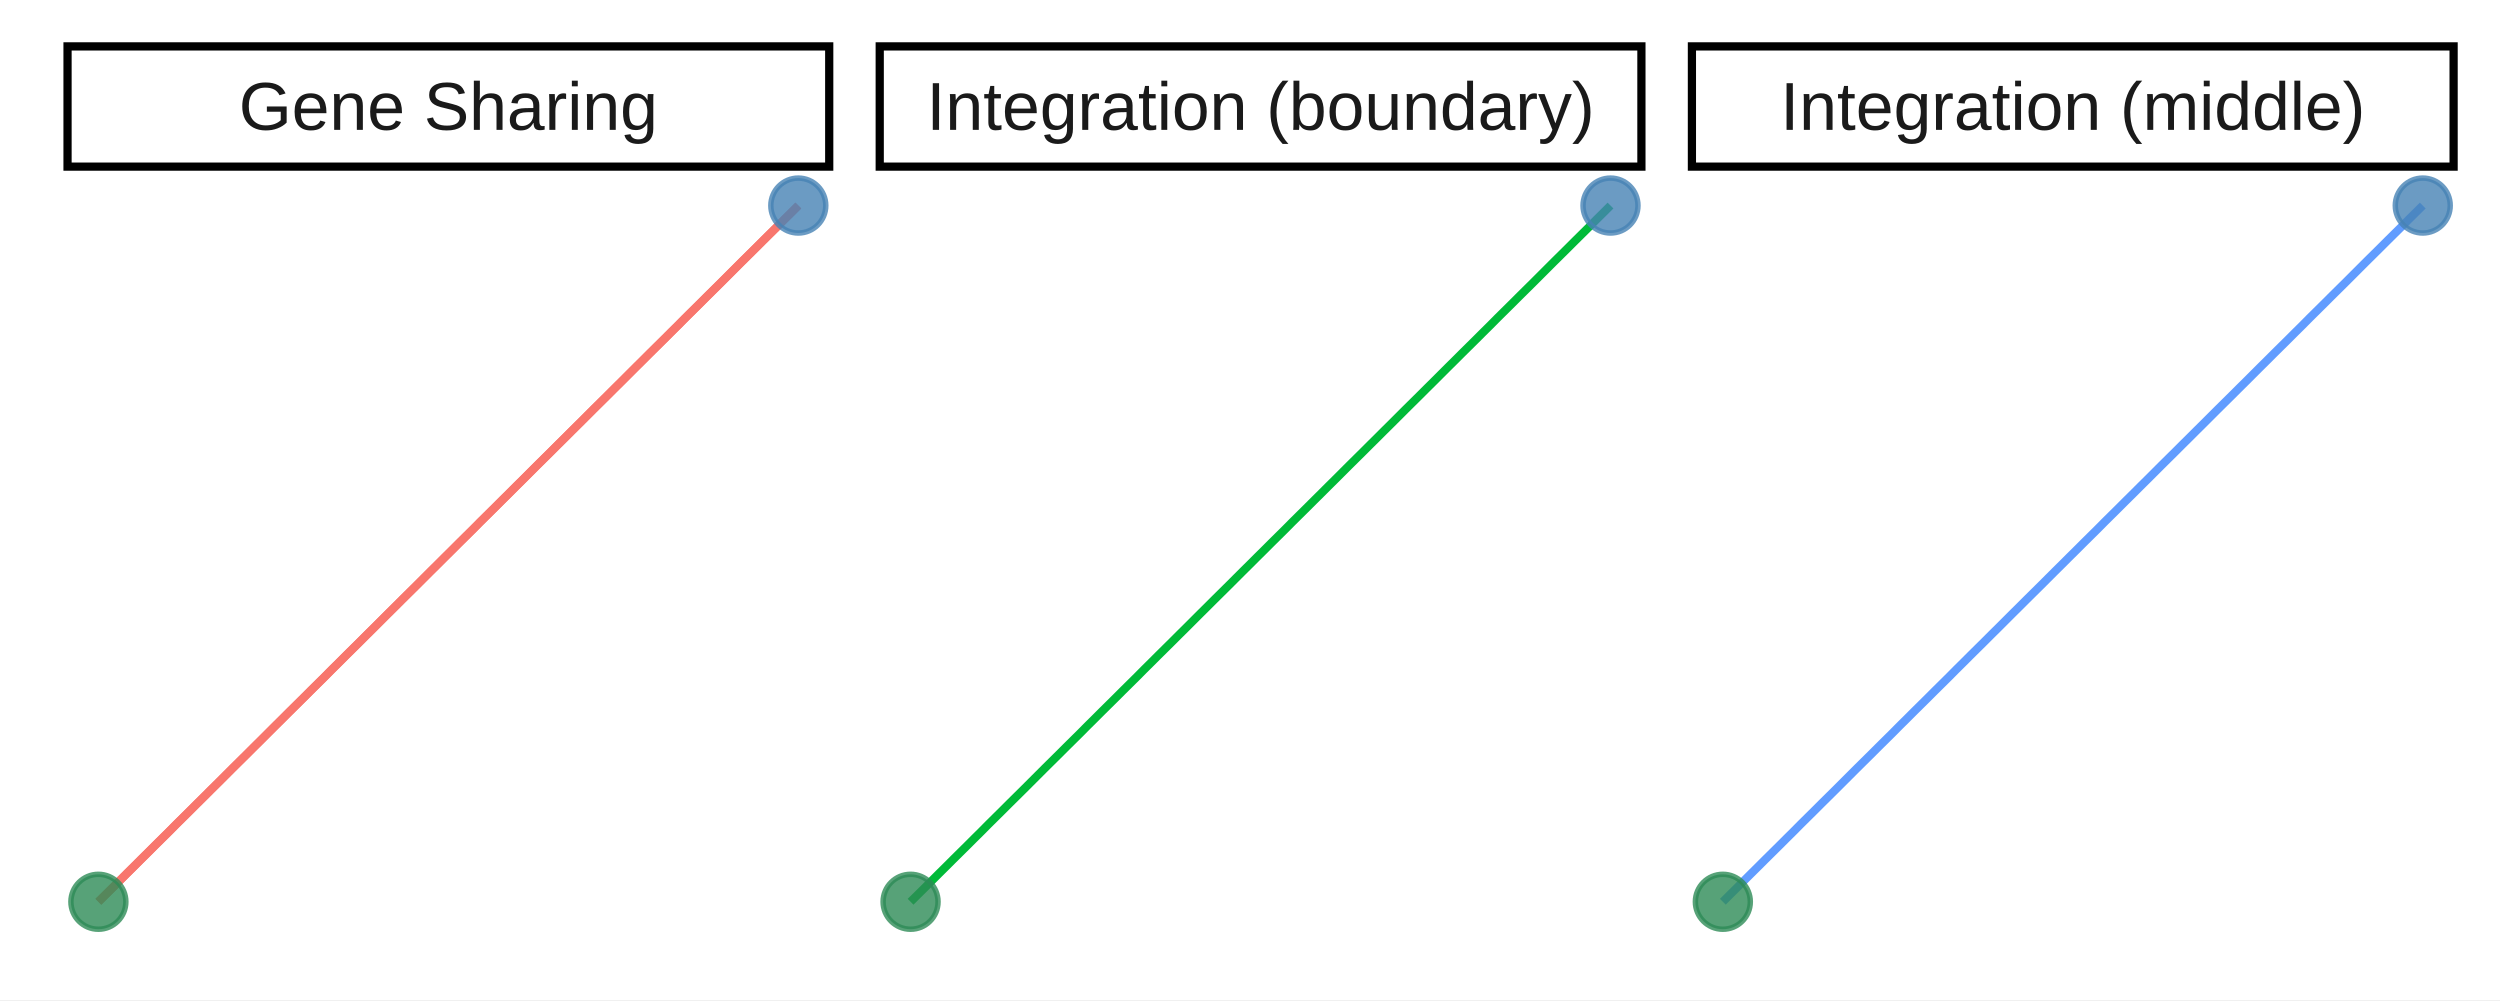
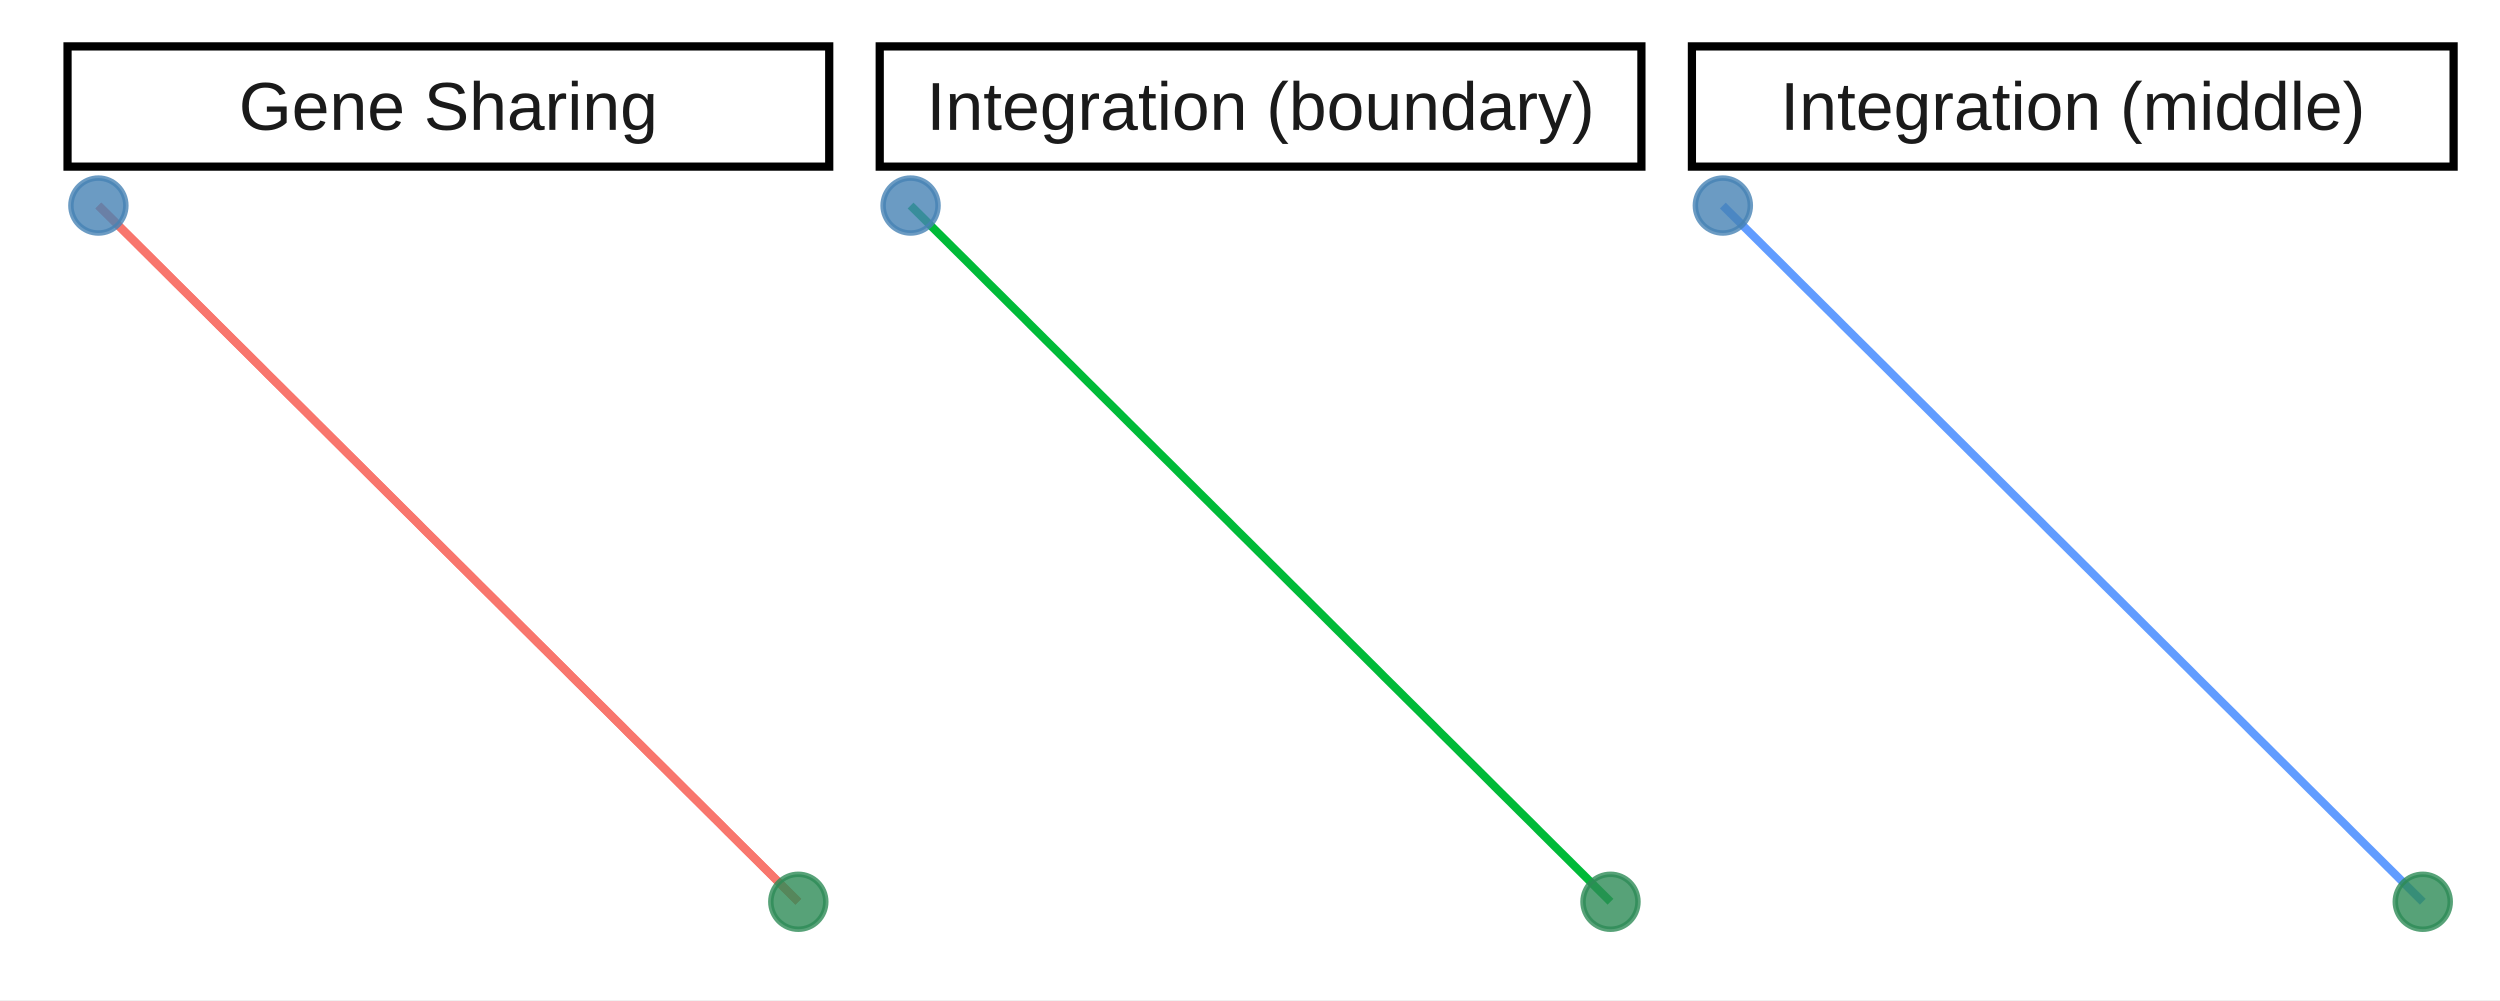
<svg xmlns="http://www.w3.org/2000/svg" width="324.00pt" height="129.60pt" viewBox="0 0 324.00 129.60">
  <g class="svglite">
    <defs>
      <style type="text/css">
    .svglite line, .svglite polyline, .svglite polygon, .svglite path, .svglite rect, .svglite circle {
      fill: none;
      stroke: #000000;
      stroke-linecap: round;
      stroke-linejoin: round;
      stroke-miterlimit: 10.00;
    }
    .svglite text {
      white-space: pre;
    }
    .svglite g.glyphgroup path {
      fill: inherit;
      stroke: none;
    }
  </style>
    </defs>
    <rect width="100%" height="100%" style="stroke: none; fill: #FFFFFF;" />
    <defs>
      <clipPath id="cpMC4wMHwzMjQuMDB8MC4wMHwxMjkuNjA=">
        <rect x="0.00" y="0.00" width="324.00" height="129.60" />
      </clipPath>
    </defs>
    <g clip-path="url(#cpMC4wMHwzMjQuMDB8MC4wMHwxMjkuNjA=)">
      <rect x="0" y="0.00" width="324.00" height="129.60" style="stroke-width: 1.07; stroke: #FFFFFF; fill: #FFFFFF;" />
    </g>
    <defs>
      <clipPath id="cpOC4yMnwxMDguMDB8MjIuMTN8MTIxLjM4">
        <rect x="8.22" y="22.13" width="99.78" height="99.25" />
      </clipPath>
    </defs>
    <g clip-path="url(#cpOC4yMnwxMDguMDB8MjIuMTN8MTIxLjM4)">
      <rect x="8.22" y="22.13" width="99.78" height="99.25" style="stroke-width: 1.07; stroke: none; fill: #FFFFFF;" />
-       <polyline points="103.46,26.64 102.55,27.55 101.63,28.46 100.72,29.38 99.80,30.29 98.88,31.20 97.97,32.11 97.05,33.02 96.13,33.93 95.22,34.84 94.30,35.76 93.39,36.67 92.47,37.58 91.55,38.49 90.64,39.40 89.72,40.31 88.80,41.22 87.89,42.14 86.97,43.05 86.06,43.96 85.14,44.87 84.22,45.78 83.31,46.69 82.39,47.60 81.47,48.52 80.56,49.43 79.64,50.34 78.73,51.25 77.81,52.16 76.89,53.07 75.98,53.98 75.06,54.90 74.14,55.81 73.23,56.72 72.31,57.63 71.40,58.54 70.48,59.45 69.56,60.36 68.65,61.27 67.73,62.19 66.81,63.10 65.90,64.01 64.98,64.92 64.07,65.83 63.15,66.74 62.23,67.65 61.32,68.57 60.40,69.48 59.48,70.39 58.57,71.30 57.65,72.21 56.74,73.12 55.82,74.03 54.90,74.95 53.99,75.86 53.07,76.77 52.15,77.68 51.24,78.59 50.32,79.50 49.41,80.41 48.49,81.33 47.57,82.24 46.66,83.15 45.74,84.06 44.82,84.97 43.91,85.88 42.99,86.79 42.08,87.71 41.16,88.62 40.24,89.53 39.33,90.44 38.41,91.35 37.49,92.26 36.58,93.17 35.66,94.08 34.74,95.00 33.83,95.91 32.91,96.82 32.00,97.73 31.08,98.64 30.16,99.55 29.25,100.46 28.33,101.38 27.41,102.29 26.50,103.20 25.58,104.11 24.67,105.02 23.75,105.93 22.83,106.84 21.92,107.76 21.00,108.67 20.08,109.58 19.17,110.49 18.25,111.40 17.34,112.31 16.42,113.22 15.50,114.14 14.59,115.05 13.67,115.96 12.75,116.87 " style="stroke-width: 1.07; stroke: #F8766D; stroke-linecap: butt;" />
-       <polyline points="103.46,26.64 102.55,27.55 101.63,28.46 100.72,29.38 99.80,30.29 98.88,31.20 97.97,32.11 97.05,33.02 96.13,33.93 95.22,34.84 94.30,35.76 93.39,36.67 92.47,37.58 91.55,38.49 90.64,39.40 89.72,40.31 88.80,41.22 87.89,42.14 86.97,43.05 86.06,43.96 85.14,44.87 84.22,45.78 83.31,46.69 82.39,47.60 81.47,48.52 80.56,49.43 79.64,50.34 78.73,51.25 77.81,52.16 76.89,53.07 75.98,53.98 75.06,54.90 74.14,55.81 73.23,56.72 72.31,57.63 71.40,58.54 70.48,59.45 69.56,60.36 68.65,61.27 67.73,62.19 66.81,63.10 65.90,64.01 64.98,64.92 64.07,65.83 63.15,66.74 62.23,67.65 61.32,68.57 60.40,69.48 59.48,70.39 58.57,71.30 57.65,72.21 56.74,73.12 55.82,74.03 54.90,74.95 53.99,75.86 53.07,76.77 52.15,77.68 51.24,78.59 50.32,79.50 49.41,80.41 48.49,81.33 47.57,82.24 46.66,83.15 45.74,84.06 44.82,84.97 43.91,85.88 42.99,86.79 42.08,87.71 41.16,88.62 40.24,89.53 39.33,90.44 38.41,91.35 37.49,92.26 36.58,93.17 35.66,94.08 34.74,95.00 33.83,95.91 32.91,96.82 32.00,97.73 31.08,98.64 30.16,99.55 29.25,100.46 28.33,101.38 27.41,102.29 26.50,103.20 25.58,104.11 24.67,105.02 23.75,105.93 22.83,106.84 21.92,107.76 21.00,108.67 20.08,109.58 19.17,110.49 18.25,111.40 17.34,112.31 16.42,113.22 15.50,114.14 14.59,115.05 13.67,115.96 12.75,116.87 " style="stroke-width: 1.07; stroke: #F8766D; stroke-linecap: butt;" />
-       <circle cx="103.46" cy="26.64" r="3.56" style="stroke-width: 0.71; stroke: #4682B4; stroke-opacity: 0.80; fill: #4682B4; fill-opacity: 0.80;" />
-       <circle cx="12.75" cy="116.87" r="3.56" style="stroke-width: 0.71; stroke: #2E8B57; stroke-opacity: 0.80; fill: #2E8B57; fill-opacity: 0.80;" />
+       <polyline points="12.75,26.64 13.67,27.55 14.59,28.46 15.50,29.38 16.42,30.29 17.34,31.20 18.25,32.11 19.17,33.02 20.08,33.93 21.00,34.84 21.92,35.76 22.83,36.67 23.75,37.58 24.67,38.49 25.58,39.40 26.50,40.31 27.41,41.22 28.33,42.14 29.25,43.05 30.16,43.96 31.08,44.87 32.00,45.78 32.91,46.69 33.83,47.60 34.74,48.52 35.66,49.43 36.58,50.34 37.49,51.25 38.41,52.16 39.33,53.07 40.24,53.98 41.16,54.90 42.08,55.81 42.99,56.72 43.91,57.63 44.82,58.54 45.74,59.45 46.66,60.36 47.57,61.27 48.49,62.19 49.41,63.10 50.32,64.01 51.24,64.92 52.15,65.83 53.07,66.74 53.99,67.65 54.90,68.57 55.82,69.48 56.74,70.39 57.65,71.30 58.57,72.21 59.48,73.12 60.40,74.03 61.32,74.95 62.23,75.86 63.15,76.77 64.07,77.68 64.98,78.59 65.90,79.50 66.81,80.41 67.73,81.33 68.65,82.24 69.56,83.15 70.48,84.06 71.40,84.97 72.31,85.88 73.23,86.79 74.14,87.71 75.06,88.62 75.98,89.53 76.89,90.44 77.81,91.35 78.73,92.26 79.64,93.17 80.56,94.08 81.47,95.00 82.39,95.91 83.31,96.82 84.22,97.73 85.14,98.64 86.06,99.55 86.97,100.46 87.89,101.38 88.80,102.29 89.72,103.20 90.64,104.11 91.55,105.02 92.47,105.93 93.39,106.84 94.30,107.76 95.22,108.67 96.13,109.58 97.05,110.49 97.97,111.40 98.88,112.31 99.80,113.22 100.72,114.14 101.63,115.05 102.55,115.96 103.46,116.87 " style="stroke-width: 1.07; stroke: #F8766D; stroke-linecap: butt;" />
+       <polyline points="12.75,26.64 13.67,27.55 14.59,28.46 15.50,29.38 16.42,30.29 17.34,31.20 18.25,32.11 19.17,33.02 20.08,33.93 21.00,34.84 21.92,35.76 22.83,36.67 23.75,37.58 24.67,38.49 25.58,39.40 26.50,40.31 27.41,41.22 28.33,42.14 29.25,43.05 30.16,43.96 31.08,44.87 32.00,45.78 32.91,46.69 33.83,47.60 34.74,48.52 35.66,49.43 36.58,50.34 37.49,51.25 38.41,52.16 39.33,53.07 40.24,53.98 41.16,54.90 42.08,55.81 42.99,56.72 43.91,57.63 44.82,58.54 45.74,59.45 46.66,60.36 47.57,61.27 48.49,62.19 49.41,63.10 50.32,64.01 51.24,64.92 52.15,65.83 53.07,66.74 53.99,67.65 54.90,68.57 55.82,69.48 56.74,70.39 57.65,71.30 58.57,72.21 59.48,73.12 60.40,74.03 61.32,74.95 62.23,75.86 63.15,76.77 64.07,77.68 64.98,78.59 65.90,79.50 66.81,80.41 67.73,81.33 68.65,82.24 69.56,83.15 70.48,84.06 71.40,84.97 72.31,85.88 73.23,86.79 74.14,87.71 75.06,88.62 75.98,89.53 76.89,90.44 77.81,91.35 78.73,92.26 79.64,93.17 80.56,94.08 81.47,95.00 82.39,95.91 83.31,96.82 84.22,97.73 85.14,98.64 86.06,99.55 86.97,100.46 87.89,101.38 88.80,102.29 89.72,103.20 90.64,104.11 91.55,105.02 92.47,105.93 93.39,106.84 94.30,107.76 95.22,108.67 96.13,109.58 97.05,110.49 97.97,111.40 98.88,112.31 99.80,113.22 100.72,114.14 101.63,115.05 102.55,115.96 103.46,116.87 " style="stroke-width: 1.07; stroke: #F8766D; stroke-linecap: butt;" />
+       <circle cx="12.75" cy="26.64" r="3.56" style="stroke-width: 0.71; stroke: #4682B4; stroke-opacity: 0.80; fill: #4682B4; fill-opacity: 0.80;" />
+       <circle cx="103.46" cy="116.87" r="3.56" style="stroke-width: 0.71; stroke: #2E8B57; stroke-opacity: 0.80; fill: #2E8B57; fill-opacity: 0.80;" />
    </g>
    <g clip-path="url(#cpMC4wMHwzMjQuMDB8MC4wMHwxMjkuNjA=)">
</g>
    <defs>
      <clipPath id="cpMTEzLjQ4fDIxMy4yNnwyMi4xM3wxMjEuMzg=">
        <rect x="113.48" y="22.13" width="99.78" height="99.25" />
      </clipPath>
    </defs>
    <g clip-path="url(#cpMTEzLjQ4fDIxMy4yNnwyMi4xM3wxMjEuMzg=)">
      <rect x="113.48" y="22.13" width="99.78" height="99.25" style="stroke-width: 1.07; stroke: none; fill: #FFFFFF;" />
-       <polyline points="208.72,26.64 207.81,27.55 206.89,28.46 205.98,29.38 205.06,30.29 204.14,31.20 203.23,32.11 202.31,33.02 201.39,33.93 200.48,34.84 199.56,35.76 198.65,36.67 197.73,37.58 196.81,38.49 195.90,39.40 194.98,40.31 194.06,41.22 193.15,42.14 192.23,43.05 191.32,43.96 190.40,44.87 189.48,45.78 188.57,46.69 187.65,47.60 186.73,48.52 185.82,49.43 184.90,50.34 183.99,51.25 183.07,52.16 182.15,53.07 181.24,53.98 180.32,54.90 179.40,55.81 178.49,56.72 177.57,57.63 176.66,58.54 175.74,59.45 174.82,60.36 173.91,61.27 172.99,62.19 172.07,63.10 171.16,64.01 170.24,64.92 169.33,65.83 168.41,66.74 167.49,67.65 166.58,68.57 165.66,69.48 164.74,70.39 163.83,71.30 162.91,72.21 162.00,73.12 161.08,74.03 160.16,74.95 159.25,75.86 158.33,76.77 157.41,77.68 156.50,78.59 155.58,79.50 154.67,80.41 153.75,81.33 152.83,82.24 151.92,83.15 151.00,84.06 150.08,84.97 149.17,85.88 148.25,86.79 147.34,87.71 146.42,88.62 145.50,89.53 144.59,90.44 143.67,91.35 142.75,92.26 141.84,93.17 140.92,94.08 140.01,95.00 139.09,95.91 138.17,96.82 137.26,97.73 136.34,98.64 135.42,99.55 134.51,100.46 133.59,101.38 132.68,102.29 131.76,103.20 130.84,104.11 129.93,105.02 129.01,105.93 128.09,106.84 127.18,107.76 126.26,108.67 125.35,109.58 124.43,110.49 123.51,111.40 122.60,112.31 121.68,113.22 120.76,114.14 119.85,115.05 118.93,115.96 118.01,116.87 " style="stroke-width: 1.07; stroke: #00BA38; stroke-linecap: butt;" />
-       <circle cx="208.72" cy="26.64" r="3.56" style="stroke-width: 0.71; stroke: #4682B4; stroke-opacity: 0.80; fill: #4682B4; fill-opacity: 0.80;" />
-       <circle cx="118.01" cy="116.87" r="3.56" style="stroke-width: 0.71; stroke: #2E8B57; stroke-opacity: 0.80; fill: #2E8B57; fill-opacity: 0.80;" />
+       <polyline points="118.01,26.64 118.93,27.55 119.85,28.46 120.76,29.38 121.68,30.29 122.60,31.20 123.51,32.11 124.43,33.02 125.35,33.93 126.26,34.84 127.18,35.76 128.09,36.67 129.01,37.58 129.93,38.49 130.84,39.40 131.76,40.31 132.68,41.22 133.59,42.14 134.51,43.05 135.42,43.96 136.34,44.87 137.26,45.78 138.17,46.69 139.09,47.60 140.01,48.52 140.92,49.43 141.84,50.34 142.75,51.25 143.67,52.16 144.59,53.07 145.50,53.98 146.42,54.90 147.34,55.81 148.25,56.72 149.17,57.63 150.08,58.54 151.00,59.45 151.92,60.36 152.83,61.27 153.75,62.19 154.67,63.10 155.58,64.01 156.50,64.92 157.41,65.83 158.33,66.74 159.25,67.65 160.16,68.57 161.08,69.48 162.00,70.39 162.91,71.30 163.83,72.21 164.74,73.12 165.66,74.03 166.58,74.95 167.49,75.86 168.41,76.77 169.33,77.68 170.24,78.59 171.16,79.50 172.07,80.41 172.99,81.33 173.91,82.24 174.82,83.15 175.74,84.06 176.66,84.97 177.57,85.88 178.49,86.79 179.40,87.71 180.32,88.62 181.24,89.53 182.15,90.44 183.07,91.35 183.99,92.26 184.90,93.17 185.82,94.08 186.73,95.00 187.65,95.91 188.57,96.82 189.48,97.73 190.40,98.64 191.32,99.55 192.23,100.46 193.15,101.38 194.06,102.29 194.98,103.20 195.90,104.11 196.81,105.02 197.73,105.93 198.65,106.84 199.56,107.76 200.48,108.67 201.39,109.58 202.31,110.49 203.23,111.40 204.14,112.31 205.06,113.22 205.98,114.14 206.89,115.05 207.81,115.96 208.72,116.87 " style="stroke-width: 1.07; stroke: #00BA38; stroke-linecap: butt;" />
+       <circle cx="118.01" cy="26.64" r="3.56" style="stroke-width: 0.71; stroke: #4682B4; stroke-opacity: 0.80; fill: #4682B4; fill-opacity: 0.80;" />
+       <circle cx="208.72" cy="116.87" r="3.56" style="stroke-width: 0.71; stroke: #2E8B57; stroke-opacity: 0.80; fill: #2E8B57; fill-opacity: 0.80;" />
    </g>
    <g clip-path="url(#cpMC4wMHwzMjQuMDB8MC4wMHwxMjkuNjA=)">
</g>
    <defs>
      <clipPath id="cpMjE4Ljc0fDMxOC41MnwyMi4xM3wxMjEuMzg=">
        <rect x="218.74" y="22.13" width="99.78" height="99.25" />
      </clipPath>
    </defs>
    <g clip-path="url(#cpMjE4Ljc0fDMxOC41MnwyMi4xM3wxMjEuMzg=)">
      <rect x="218.74" y="22.13" width="99.78" height="99.25" style="stroke-width: 1.07; stroke: none; fill: #FFFFFF;" />
-       <polyline points="313.99,26.64 313.07,27.55 312.15,28.46 311.24,29.38 310.32,30.29 309.40,31.20 308.49,32.11 307.57,33.02 306.65,33.93 305.74,34.84 304.82,35.76 303.91,36.67 302.99,37.58 302.07,38.49 301.16,39.40 300.24,40.31 299.32,41.22 298.41,42.14 297.49,43.05 296.58,43.96 295.66,44.87 294.74,45.78 293.83,46.69 292.91,47.60 291.99,48.52 291.08,49.43 290.16,50.34 289.25,51.25 288.33,52.16 287.41,53.07 286.50,53.98 285.58,54.90 284.66,55.81 283.75,56.72 282.83,57.63 281.92,58.54 281.00,59.45 280.08,60.36 279.17,61.27 278.25,62.19 277.33,63.10 276.42,64.01 275.50,64.92 274.59,65.83 273.67,66.74 272.75,67.65 271.84,68.57 270.92,69.48 270.00,70.39 269.09,71.30 268.17,72.21 267.26,73.12 266.34,74.03 265.42,74.95 264.51,75.86 263.59,76.77 262.67,77.68 261.76,78.59 260.84,79.50 259.93,80.41 259.01,81.33 258.09,82.24 257.18,83.15 256.26,84.06 255.34,84.97 254.43,85.88 253.51,86.79 252.60,87.71 251.68,88.62 250.76,89.53 249.85,90.44 248.93,91.35 248.01,92.26 247.10,93.17 246.18,94.08 245.27,95.00 244.35,95.91 243.43,96.82 242.52,97.73 241.60,98.64 240.68,99.55 239.77,100.46 238.85,101.38 237.94,102.29 237.02,103.20 236.10,104.11 235.19,105.02 234.27,105.93 233.35,106.84 232.44,107.76 231.52,108.67 230.61,109.58 229.69,110.49 228.77,111.40 227.86,112.31 226.94,113.22 226.02,114.14 225.11,115.05 224.19,115.96 223.28,116.87 " style="stroke-width: 1.07; stroke: #619CFF; stroke-linecap: butt;" />
-       <circle cx="313.99" cy="26.64" r="3.56" style="stroke-width: 0.71; stroke: #4682B4; stroke-opacity: 0.80; fill: #4682B4; fill-opacity: 0.80;" />
-       <circle cx="223.28" cy="116.87" r="3.56" style="stroke-width: 0.71; stroke: #2E8B57; stroke-opacity: 0.80; fill: #2E8B57; fill-opacity: 0.80;" />
+       <polyline points="223.28,26.64 224.19,27.55 225.11,28.46 226.02,29.38 226.94,30.29 227.86,31.20 228.77,32.11 229.69,33.02 230.61,33.93 231.52,34.84 232.44,35.76 233.35,36.67 234.27,37.58 235.19,38.49 236.10,39.40 237.02,40.31 237.94,41.22 238.85,42.14 239.77,43.05 240.68,43.96 241.60,44.87 242.52,45.78 243.43,46.69 244.35,47.60 245.27,48.52 246.18,49.43 247.10,50.34 248.01,51.25 248.93,52.16 249.85,53.07 250.76,53.98 251.68,54.90 252.60,55.81 253.51,56.72 254.43,57.63 255.34,58.54 256.26,59.45 257.18,60.36 258.09,61.27 259.01,62.19 259.93,63.10 260.84,64.01 261.76,64.92 262.67,65.83 263.59,66.74 264.51,67.65 265.42,68.57 266.34,69.48 267.26,70.39 268.17,71.30 269.09,72.21 270.00,73.12 270.92,74.03 271.84,74.95 272.75,75.86 273.67,76.77 274.59,77.68 275.50,78.59 276.42,79.50 277.33,80.41 278.25,81.33 279.17,82.24 280.08,83.15 281.00,84.06 281.92,84.97 282.83,85.88 283.75,86.79 284.66,87.71 285.58,88.62 286.50,89.53 287.41,90.44 288.33,91.35 289.25,92.26 290.16,93.17 291.08,94.08 291.99,95.00 292.91,95.91 293.83,96.82 294.74,97.73 295.66,98.64 296.58,99.55 297.49,100.46 298.41,101.38 299.32,102.29 300.24,103.20 301.16,104.11 302.07,105.02 302.99,105.93 303.91,106.84 304.82,107.76 305.74,108.67 306.65,109.58 307.57,110.49 308.49,111.40 309.40,112.31 310.32,113.22 311.24,114.14 312.15,115.05 313.07,115.96 313.99,116.87 " style="stroke-width: 1.07; stroke: #619CFF; stroke-linecap: butt;" />
+       <circle cx="223.28" cy="26.64" r="3.56" style="stroke-width: 0.71; stroke: #4682B4; stroke-opacity: 0.80; fill: #4682B4; fill-opacity: 0.80;" />
+       <circle cx="313.99" cy="116.87" r="3.56" style="stroke-width: 0.71; stroke: #2E8B57; stroke-opacity: 0.80; fill: #2E8B57; fill-opacity: 0.80;" />
    </g>
    <g clip-path="url(#cpMC4wMHwzMjQuMDB8MC4wMHwxMjkuNjA=)">
</g>
    <defs>
      <clipPath id="cpOC4yMnwxMDguMDB8NS40OHwyMi4xMw==">
        <rect x="8.22" y="5.48" width="99.78" height="16.65" />
      </clipPath>
    </defs>
    <g clip-path="url(#cpOC4yMnwxMDguMDB8NS40OHwyMi4xMw==)">
      <rect x="8.22" y="5.48" width="99.78" height="16.65" style="stroke-width: 2.13; fill: #FFFFFF;" />
      <text x="58.11" y="16.83" text-anchor="middle" style="font-size: 8.80px;fill: #1A1A1A; font-family: &quot;Liberation Sans&quot;;" textLength="54.27px" lengthAdjust="spacingAndGlyphs">Gene Sharing</text>
    </g>
    <g clip-path="url(#cpMC4wMHwzMjQuMDB8MC4wMHwxMjkuNjA=)">
</g>
    <defs>
      <clipPath id="cpMTEzLjQ4fDIxMy4yNnw1LjQ4fDIyLjEz">
        <rect x="113.48" y="5.48" width="99.78" height="16.65" />
      </clipPath>
    </defs>
    <g clip-path="url(#cpMTEzLjQ4fDIxMy4yNnw1LjQ4fDIyLjEz)">
      <rect x="113.48" y="5.48" width="99.78" height="16.65" style="stroke-width: 2.13; fill: #FFFFFF;" />
      <text x="163.37" y="16.83" text-anchor="middle" style="font-size: 8.80px;fill: #1A1A1A; font-family: &quot;Liberation Sans&quot;;" textLength="86.48px" lengthAdjust="spacingAndGlyphs">Integration (boundary)</text>
    </g>
    <g clip-path="url(#cpMC4wMHwzMjQuMDB8MC4wMHwxMjkuNjA=)">
</g>
    <defs>
      <clipPath id="cpMjE4Ljc0fDMxOC41Mnw1LjQ4fDIyLjEz">
        <rect x="218.74" y="5.48" width="99.78" height="16.65" />
      </clipPath>
    </defs>
    <g clip-path="url(#cpMjE4Ljc0fDMxOC41Mnw1LjQ4fDIyLjEz)">
      <rect x="218.74" y="5.48" width="99.78" height="16.65" style="stroke-width: 2.13; fill: #FFFFFF;" />
      <text x="268.63" y="16.83" text-anchor="middle" style="font-size: 8.80px;fill: #1A1A1A; font-family: &quot;Liberation Sans&quot;;" textLength="75.72px" lengthAdjust="spacingAndGlyphs">Integration (middle)</text>
    </g>
    <g clip-path="url(#cpMC4wMHwzMjQuMDB8MC4wMHwxMjkuNjA=)">
</g>
  </g>
</svg>
